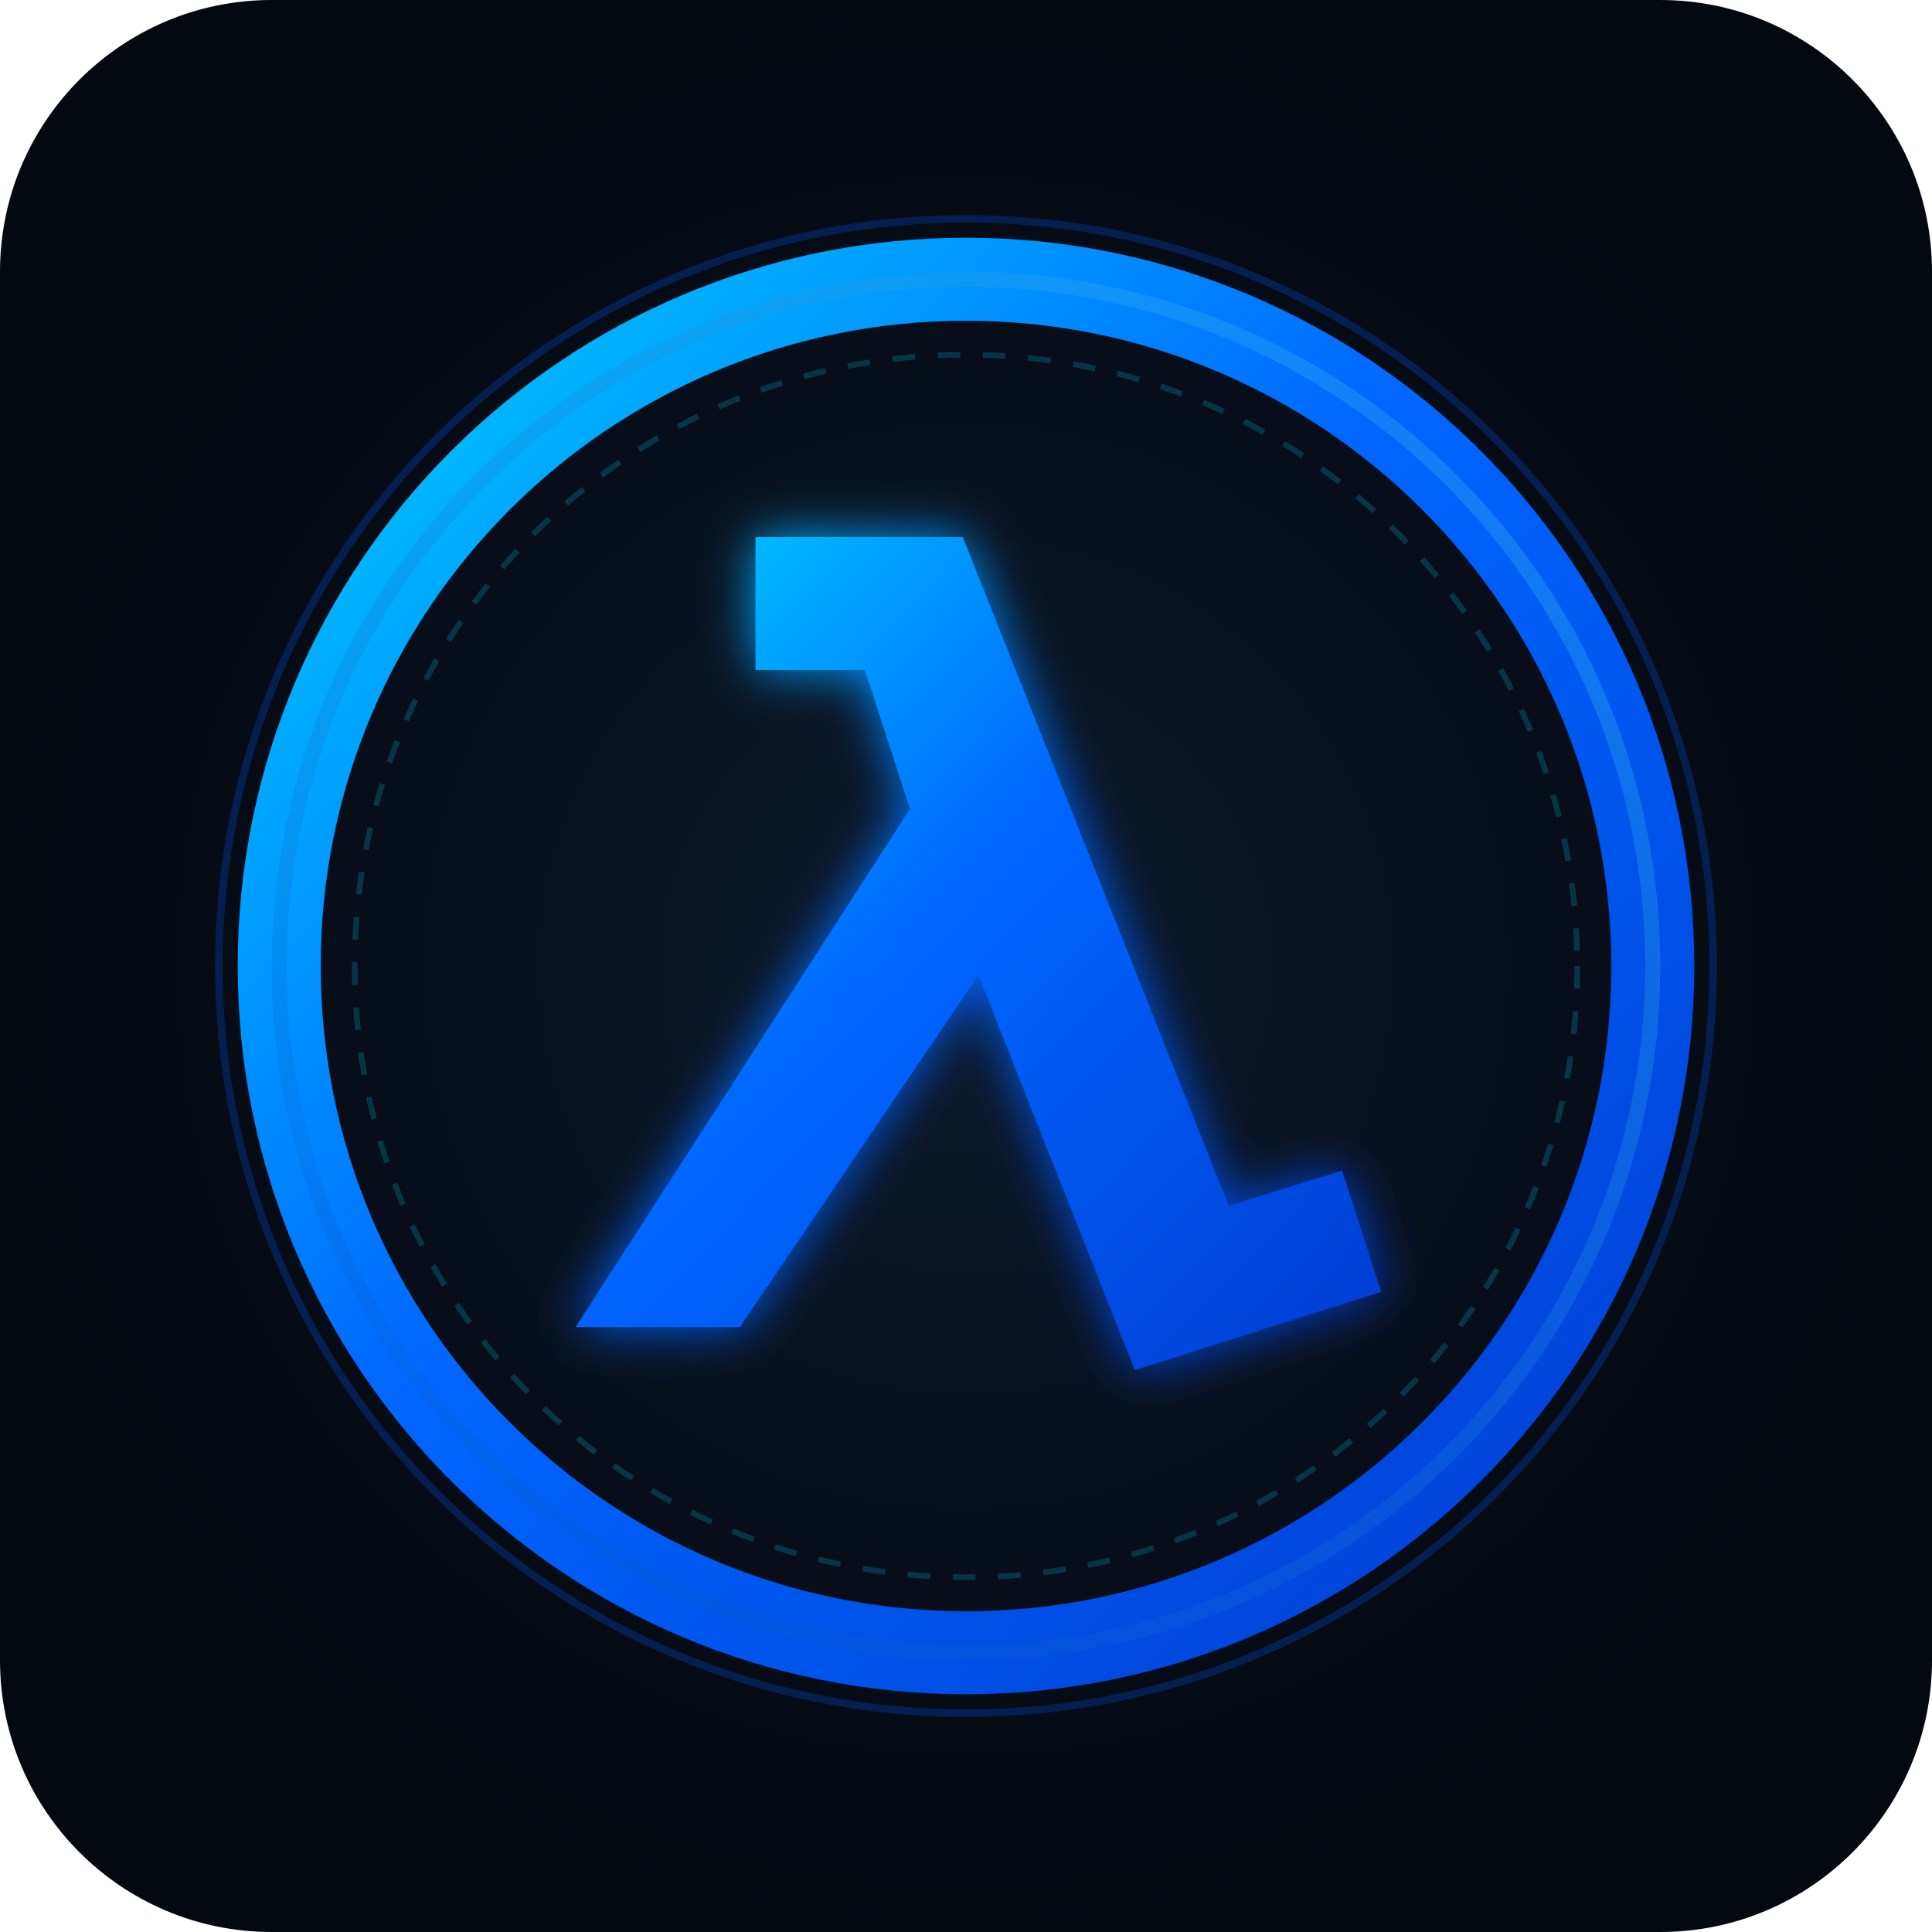
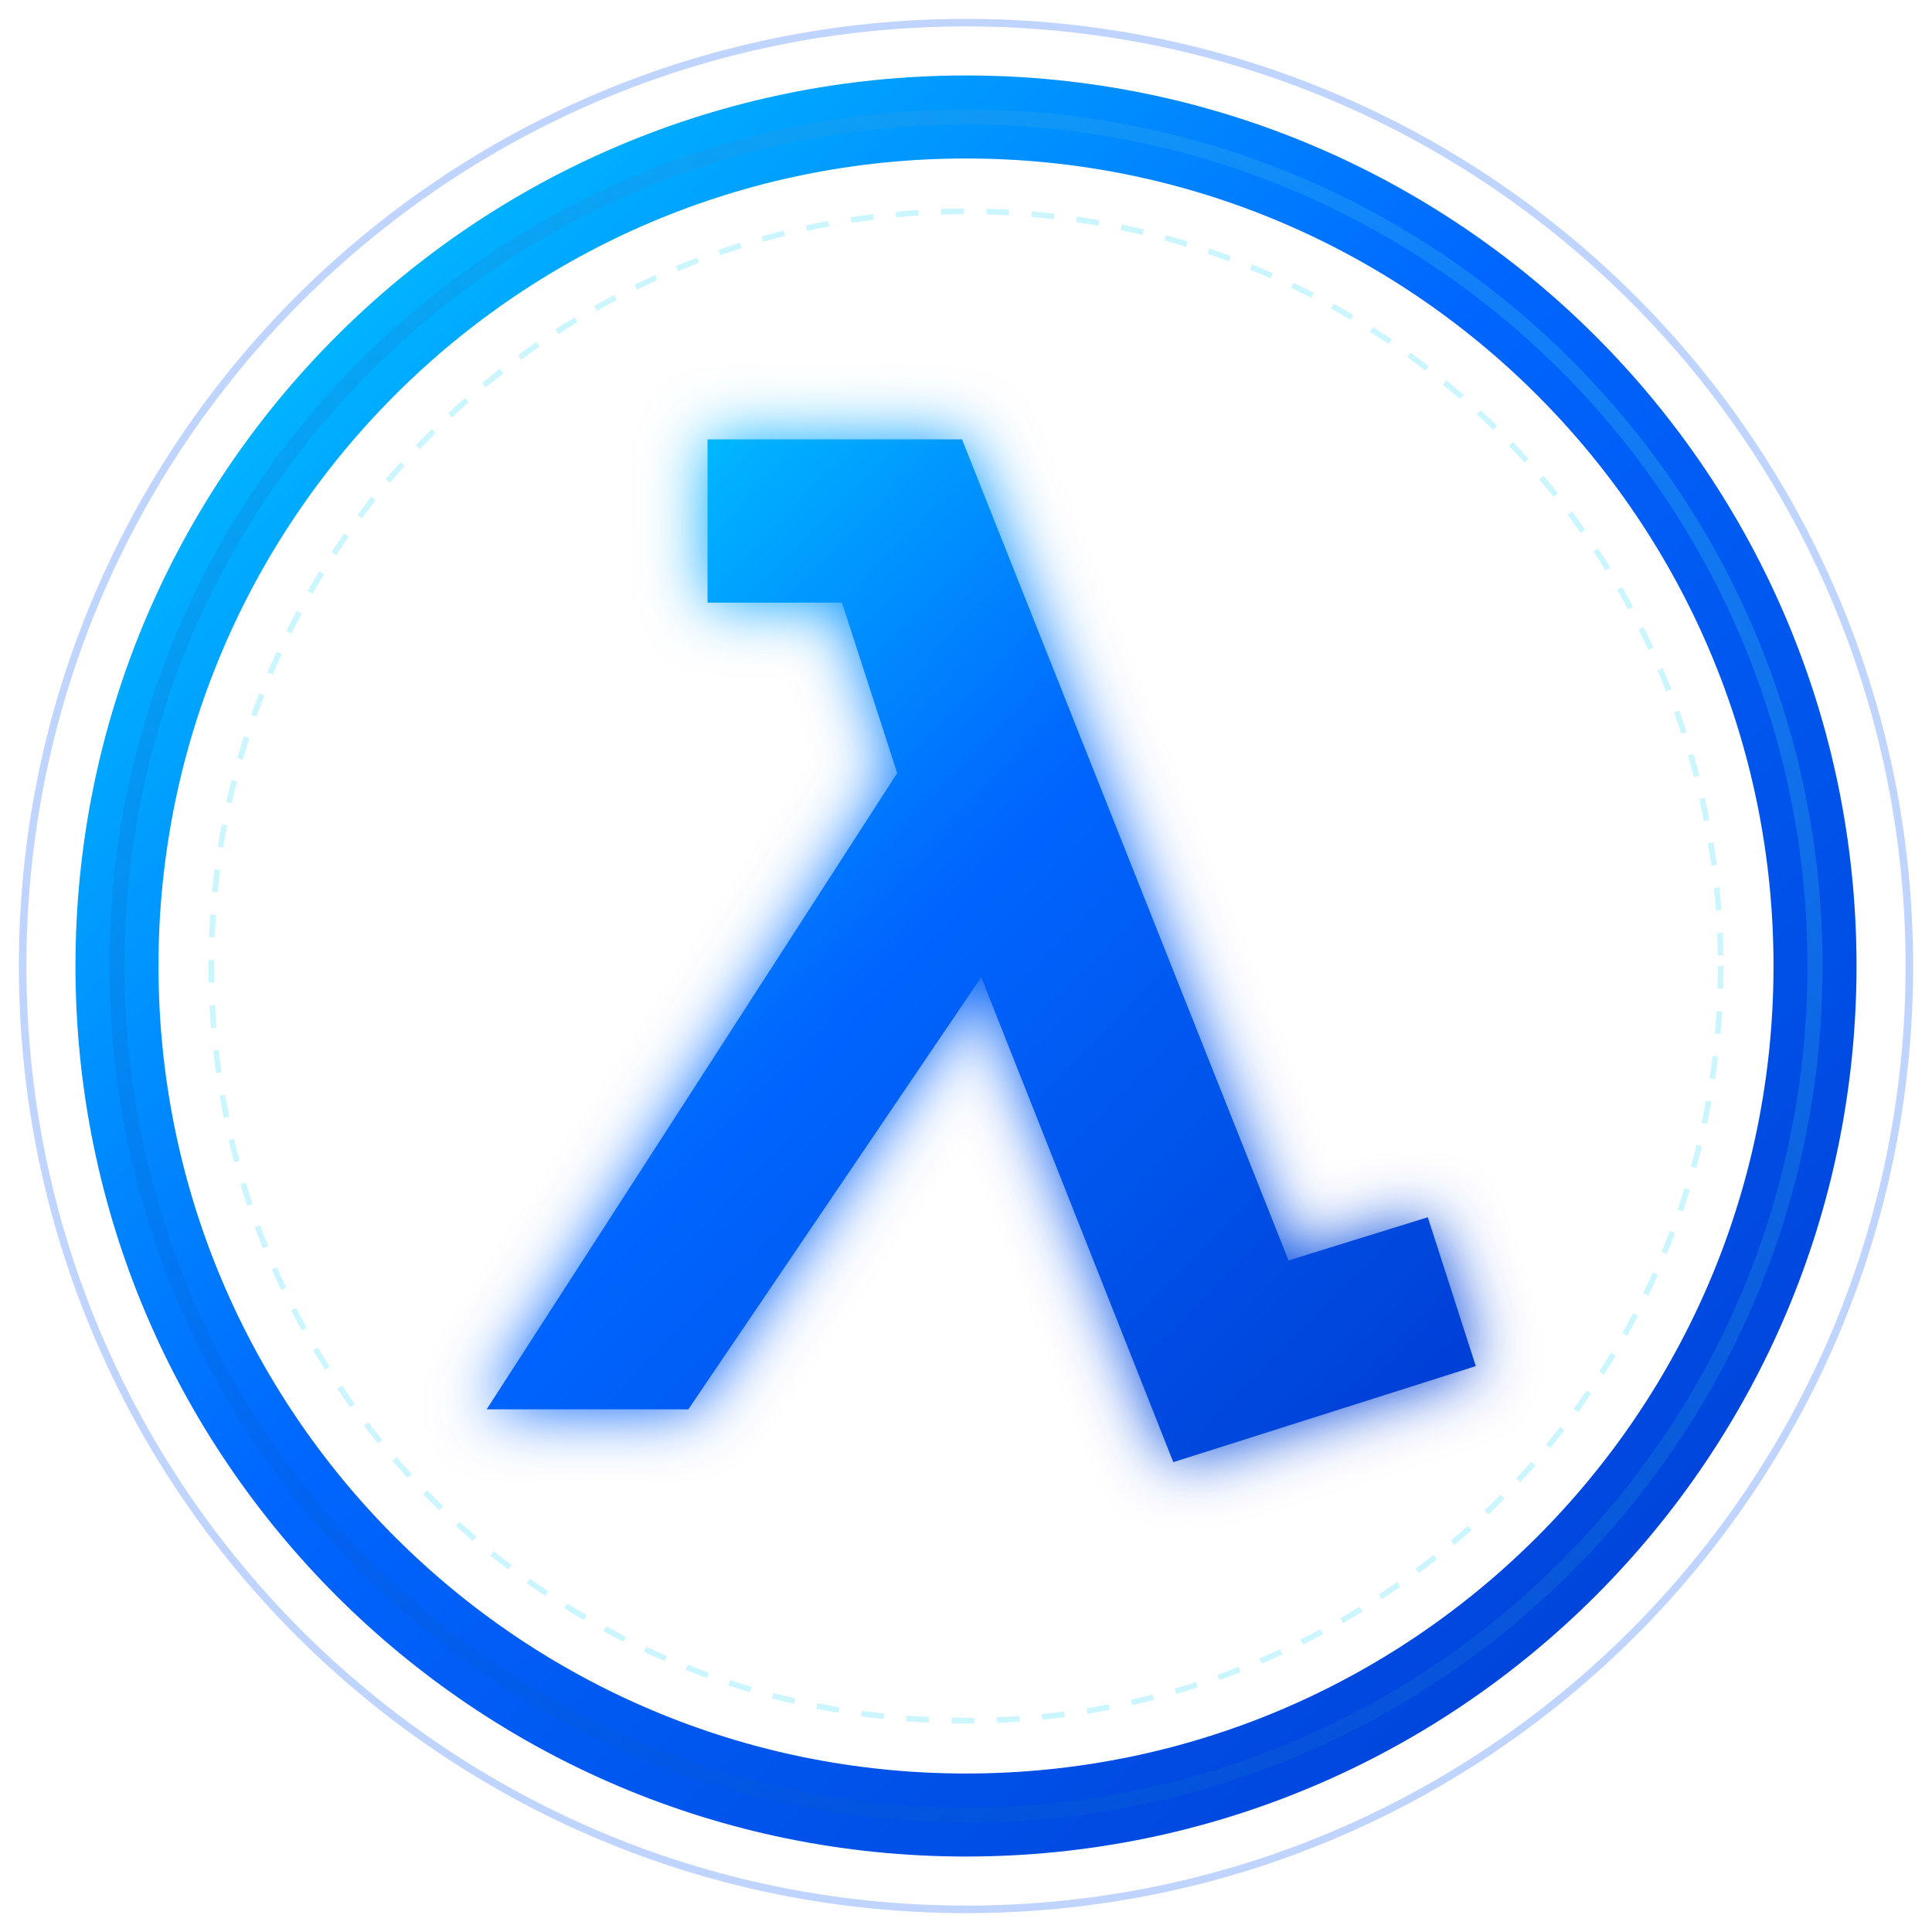
<svg xmlns="http://www.w3.org/2000/svg" viewBox="0 0 512 512" width="100%" height="100%">
  <defs>
-     <radialGradient id="bgGlow" cx="50%" cy="50%" r="50%">
-       <stop offset="0%" stop-color="#0c192c" />
-       <stop offset="100%" stop-color="#04080f" />
-     </radialGradient>
    <linearGradient id="blueGrad" x1="0%" y1="0%" x2="100%" y2="100%">
      <stop offset="0%" stop-color="#00D2FF" />
      <stop offset="45%" stop-color="#0066FF" />
      <stop offset="100%" stop-color="#003cd2" />
    </linearGradient>
    <linearGradient id="rimGrad" x1="0%" y1="100%" x2="100%" y2="0%">
      <stop offset="0%" stop-color="#0047b3" stop-opacity="0.3" />
      <stop offset="100%" stop-color="#38bdf8" stop-opacity="0.8" />
    </linearGradient>
    <filter id="softGlow" x="-20%" y="-20%" width="140%" height="140%">
      <feGaussianBlur stdDeviation="5" result="blur" />
      <feComposite in="SourceGraphic" in2="blur" operator="over" />
    </filter>
  </defs>
-   <rect width="512" height="512" rx="72" fill="url(#bgGlow)" />
-   <circle cx="256" cy="256" r="198" fill="none" stroke="#0055ff" stroke-width="2" opacity="0.25" />
-   <circle cx="256" cy="256" r="182" fill="none" stroke="url(#blueGrad)" stroke-width="22" stroke-linecap="round" />
-   <circle cx="256" cy="256" r="182" fill="none" stroke="url(#rimGrad)" stroke-width="4" opacity="0.5" />
-   <circle cx="256" cy="256" r="162" fill="none" stroke="#00d2ff" stroke-width="1.5" opacity="0.2" stroke-dasharray="6 6" />
-   <g filter="url(#softGlow)" transform="translate(256, 256) scale(1.36) translate(-88.26, -96.5)">
+   <rect width="512" height="512" rx="240" fill="url(#bgGlow)" />
+   <circle cx="256" cy="256" r="250" fill="none" stroke="#0055ff" stroke-width="2" opacity="0.25" />
+   <circle cx="256" cy="256" r="225" fill="none" stroke="url(#blueGrad)" stroke-width="22" stroke-linecap="round" />
+   <circle cx="256" cy="256" r="225" fill="none" stroke="url(#rimGrad)" stroke-width="4" opacity="0.5" />
+   <circle cx="256" cy="256" r="200" fill="none" stroke="#00d2ff" stroke-width="1.5" opacity="0.2" stroke-dasharray="6 6" />
+   <g filter="url(#softGlow)" transform="translate(256, 256) scale(1.67) translate(-88.26, -96.5)">
    <path d="M47.243 12.929v25.908h21.336l8.763 27.051-65.15 100.963h32.003l46.481-68.579 30.48 76.961 48.005-15.24-7.62-23.622-22.098 6.858L87.629 12.929H47.243z" fill="url(#blueGrad)" />
  </g>
</svg>
